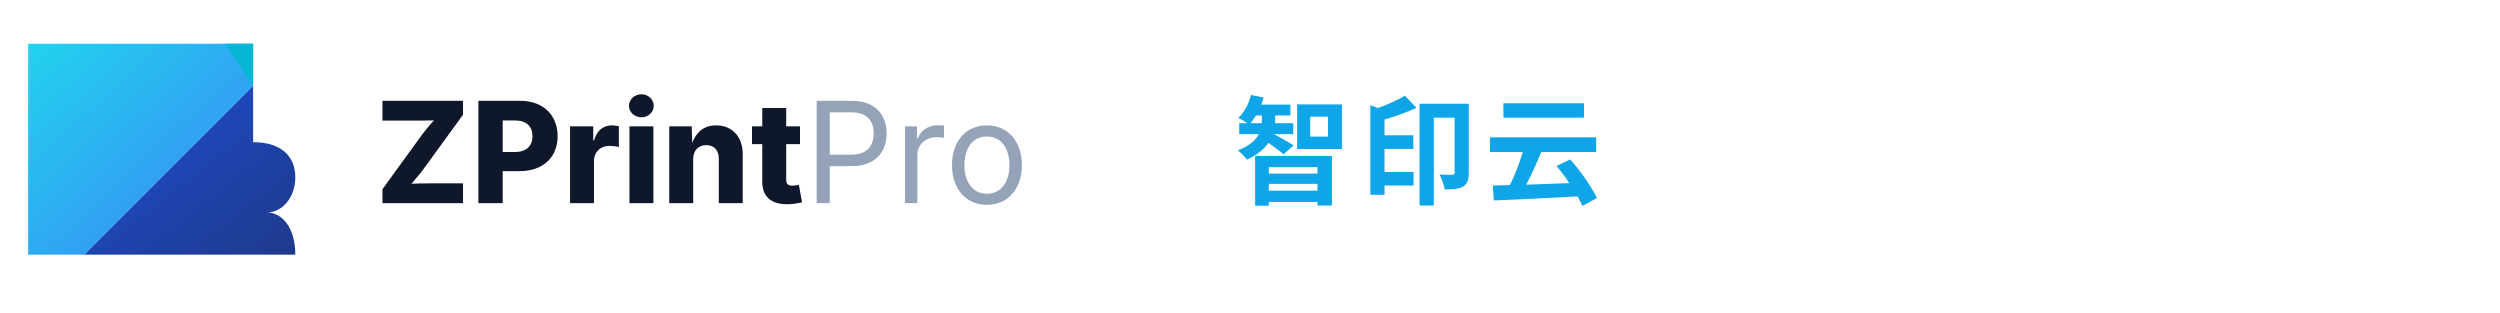
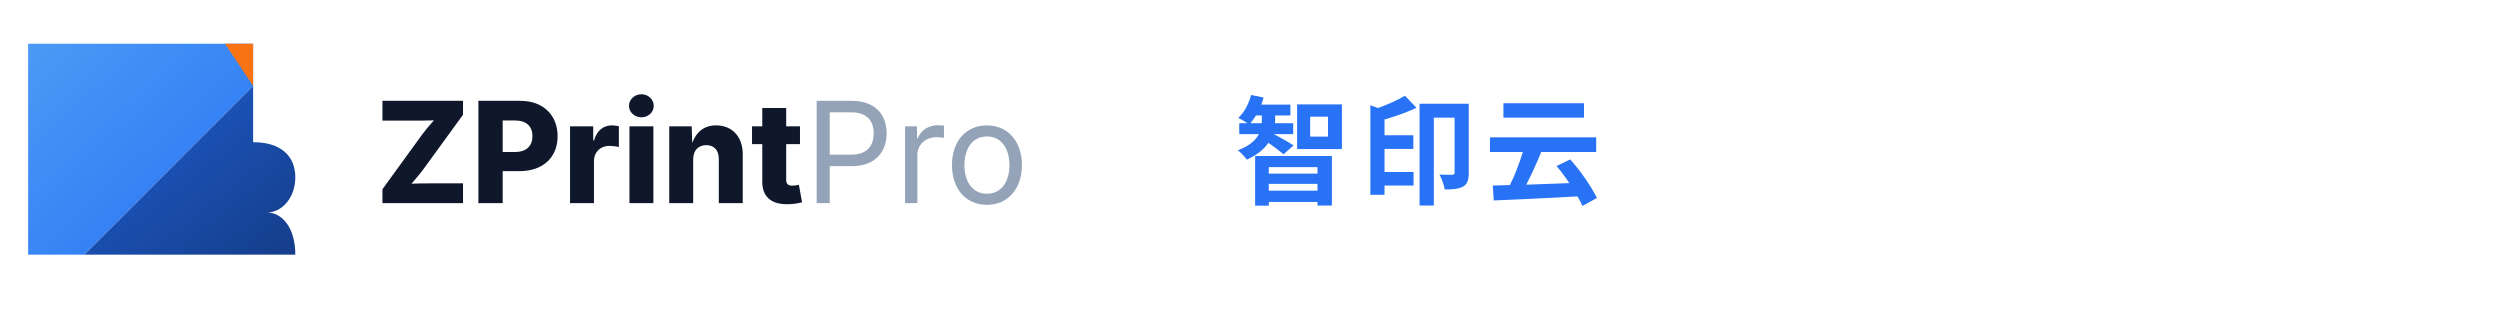
<svg xmlns="http://www.w3.org/2000/svg" viewBox="0 0 320 40" fill="none">
  <defs>
    <linearGradient id="gTop" x1="0%" y1="0%" x2="100%" y2="100%">
-       <stop offset="0%" stop-color="#22d3ee" />
-       <stop offset="100%" stop-color="#3b82f6" />
+       <stop offset="0%" stop-color="#4B9AF5" />
+       <stop offset="100%" stop-color="#2873F5" />
    </linearGradient>
    <linearGradient id="gBot" x1="0%" y1="0%" x2="100%" y2="100%">
-       <stop offset="0%" stop-color="#1d4ed8" />
-       <stop offset="100%" stop-color="#1e3a8a" />
+       <stop offset="0%" stop-color="#1E5FD1" />
+       <stop offset="100%" stop-color="#153D8A" />
    </linearGradient>
  </defs>
  <g transform="translate(0,2) scale(0.9)">
    <path d="M4 4 L36 4 L36 10 L12 34 L4 34 Z" fill="url(#gTop)" />
    <path d="M12 34 L36 10 L36 18 C40 18 42 20 42 23 C42 26 40 28 38 28 C40 28 42 30 42 34 L12 34 Z" fill="url(#gBot)" />
-     <path d="M36 4 L36 10 L32 4 Z" fill="#06b6d4" />
+     <path d="M36 4 L36 10 L32 4 Z" fill="#F87314" />
  </g>
  <text x="48" y="26" font-family="'Inter','SF Pro Display',-apple-system,sans-serif" font-size="18" font-weight="800" fill="#0f172a">ZPrint<tspan font-weight="400" fill="#94a3b8">Pro</tspan>
  </text>
-   <text x="158" y="25" font-family="'PingFang SC','Microsoft YaHei',sans-serif" font-size="15" font-weight="600" fill="#0ea5e9" letter-spacing="1">智印云</text>
+   <text x="158" y="25" font-family="'PingFang SC','Microsoft YaHei',sans-serif" font-size="15" font-weight="600" fill="#2873F5" letter-spacing="1">智印云</text>
</svg>
